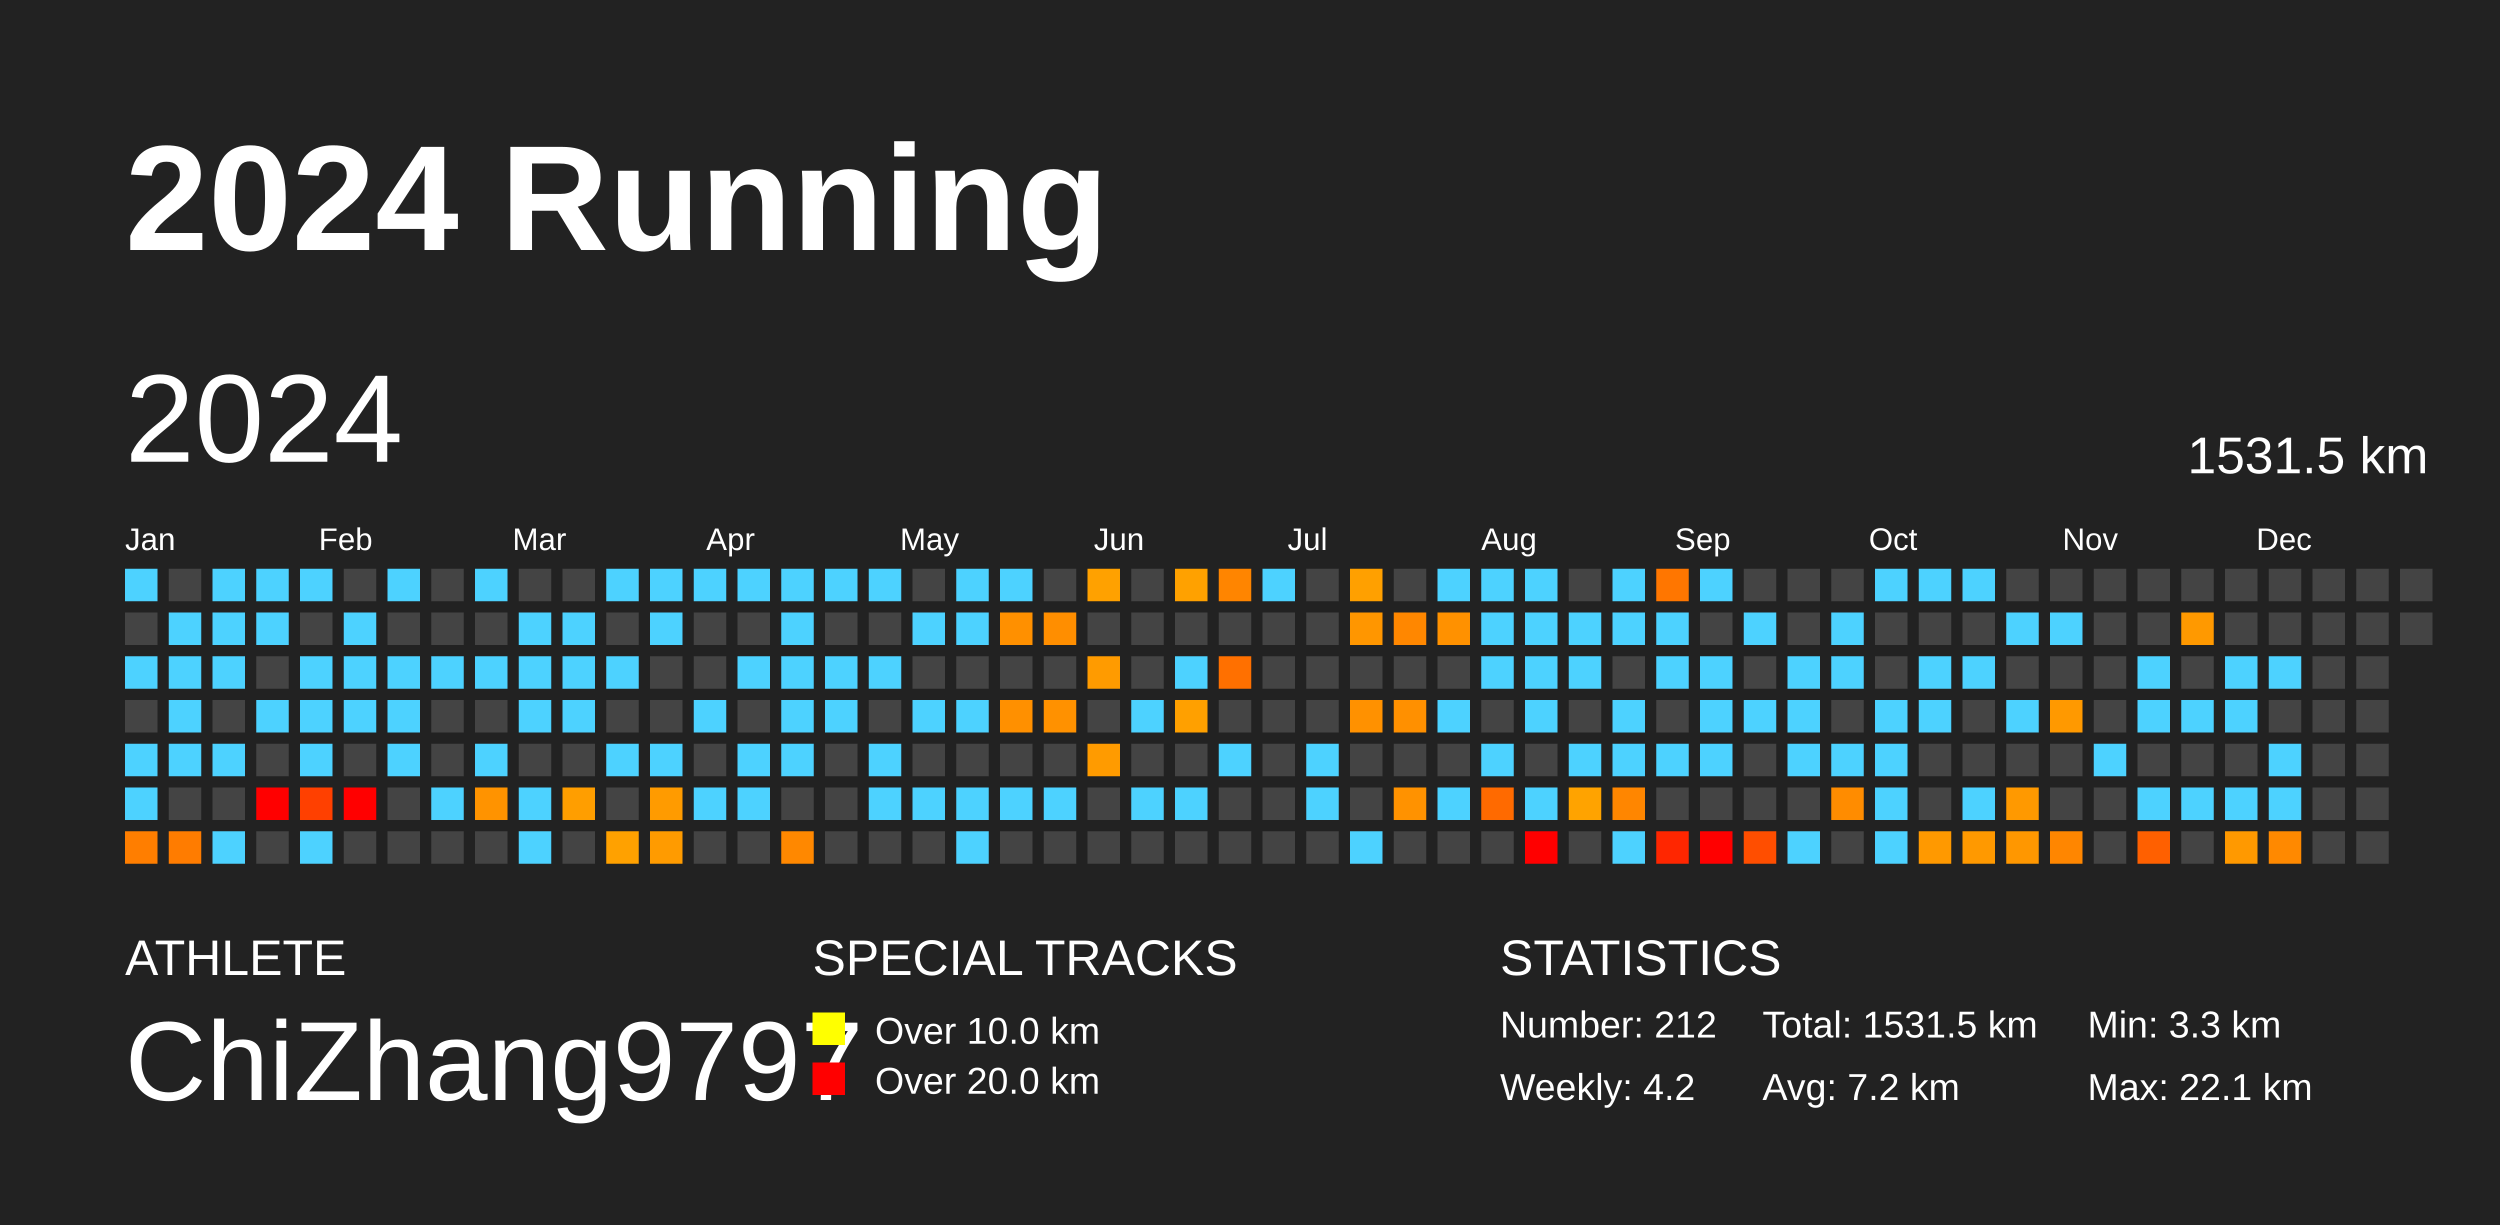
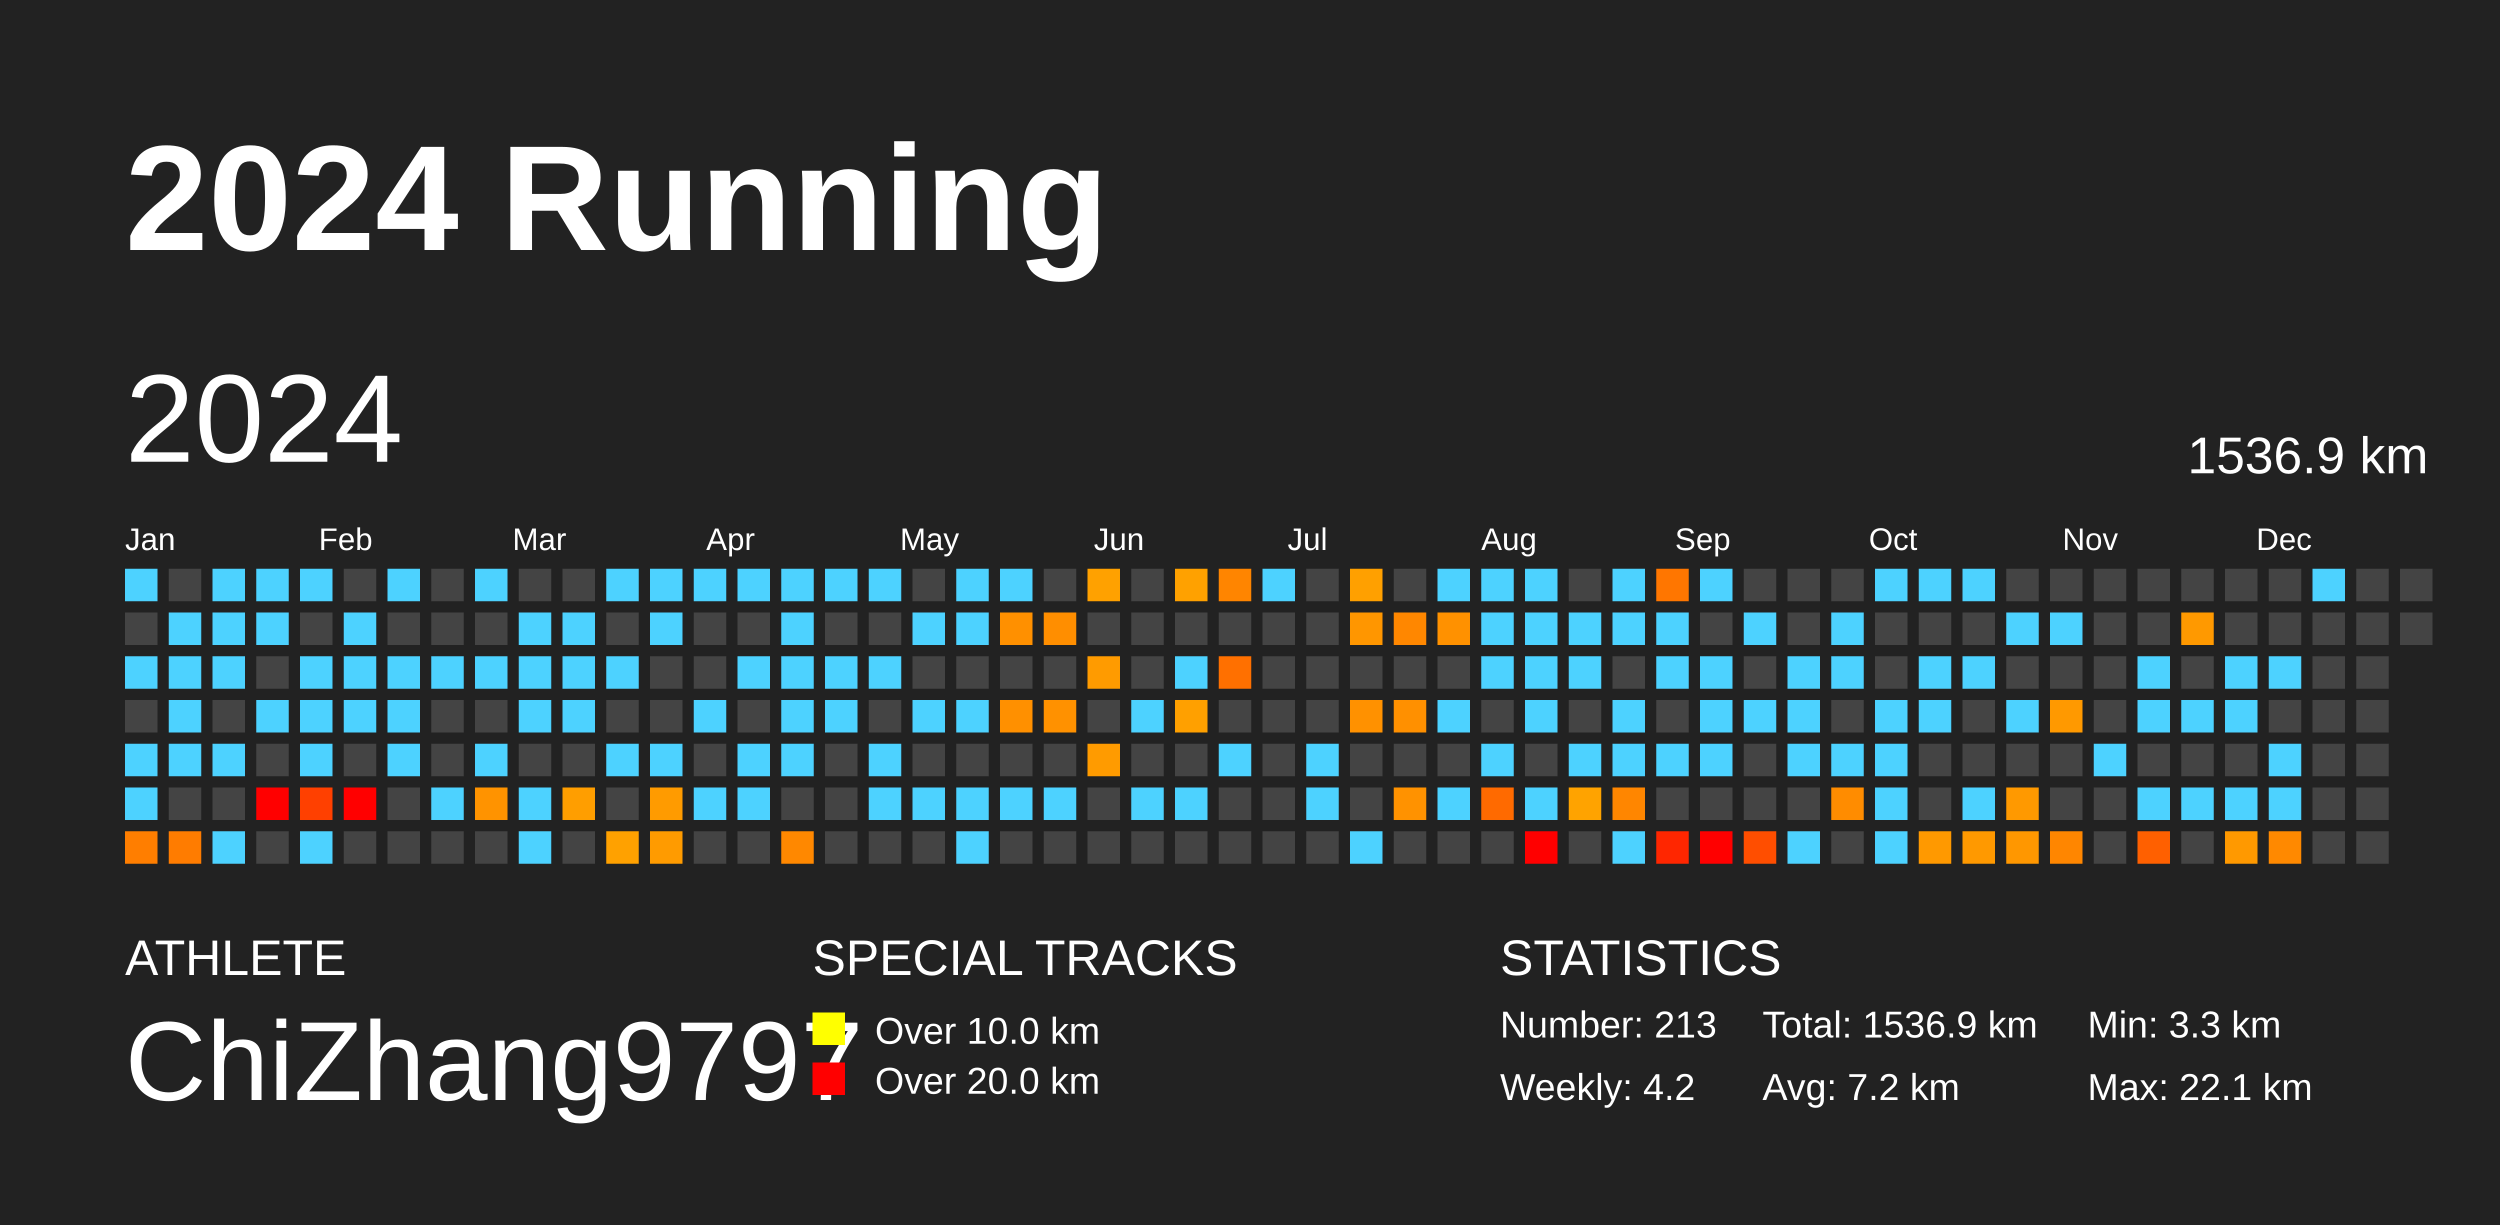
<svg xmlns="http://www.w3.org/2000/svg" baseProfile="full" height="98mm" version="1.1" viewBox="0,0,200,98" width="200mm">
  <defs />
  <rect fill="#222222" height="98" width="200" x="0" y="0" />
  <text fill="#FFFFFF" style="font-size:12px; font-family:Arial; font-weight:bold;" x="10" y="20">2024 Running</text>
  <text fill="#FFFFFF" style="font-size:4px; font-family:Arial" x="10" y="78">ATHLETE</text>
  <text fill="#FFFFFF" style="font-size:9px; font-family:Arial" x="10" y="88">ChiZhang9797</text>
  <text fill="#FFFFFF" style="font-size:4px; font-family:Arial" x="65" y="78">SPECIAL TRACKS</text>
  <rect fill="yellow" height="2.6" width="2.6" x="65" y="81" />
  <text fill="#FFFFFF" style="font-size:3px; font-family:Arial" x="70" y="83.5">Over 10.0 km</text>
  <rect fill="red" height="2.6" width="2.6" x="65" y="85" />
  <text fill="#FFFFFF" style="font-size:3px; font-family:Arial" x="70" y="87.5">Over 20.0 km</text>
  <text fill="#FFFFFF" style="font-size:4px; font-family:Arial" x="120" y="78">STATISTICS</text>
-   <text fill="#FFFFFF" style="font-size:3px; font-family:Arial" x="120" y="83">Number: 212</text>
+   <text fill="#FFFFFF" style="font-size:3px; font-family:Arial" x="120" y="83">Number: 213</text>
  <text fill="#FFFFFF" style="font-size:3px; font-family:Arial" x="120" y="88">Weekly: 4.2</text>
-   <text fill="#FFFFFF" style="font-size:3px; font-family:Arial" x="141" y="83">Total: 1531.5 km</text>
+   <text fill="#FFFFFF" style="font-size:3px; font-family:Arial" x="141" y="83">Total: 1536.9 km</text>
  <text fill="#FFFFFF" style="font-size:3px; font-family:Arial" x="141" y="88">Avg: 7.2 km</text>
  <text fill="#FFFFFF" style="font-size:3px; font-family:Arial" x="167" y="83">Min: 3.3 km</text>
  <text fill="#FFFFFF" style="font-size:3px; font-family:Arial" x="167" y="88">Max: 22.1 km</text>
  <text dominant-baseline="hanging" fill="#FFFFFF" style="font-size:10.0px; font-family:Arial;" x="10" y="30">2024</text>
-   <text dominant-baseline="hanging" fill="#FFFFFF" style="font-size:4.125px; font-family:Arial;" x="175" y="35">1531.5 km</text>
+   <text dominant-baseline="hanging" fill="#FFFFFF" style="font-size:4.125px; font-family:Arial;" x="175" y="35">1536.9 km</text>
  <text fill="#FFFFFF" style="font-size:2.5px; font-family:Arial" x="10.0" y="44">Jan</text>
  <text fill="#FFFFFF" style="font-size:2.5px; font-family:Arial" x="25.5" y="44">Feb</text>
  <text fill="#FFFFFF" style="font-size:2.5px; font-family:Arial" x="41.0" y="44">Mar</text>
  <text fill="#FFFFFF" style="font-size:2.5px; font-family:Arial" x="56.5" y="44">Apr</text>
  <text fill="#FFFFFF" style="font-size:2.5px; font-family:Arial" x="72.0" y="44">May</text>
  <text fill="#FFFFFF" style="font-size:2.5px; font-family:Arial" x="87.5" y="44">Jun</text>
  <text fill="#FFFFFF" style="font-size:2.5px; font-family:Arial" x="103.0" y="44">Jul</text>
  <text fill="#FFFFFF" style="font-size:2.5px; font-family:Arial" x="118.5" y="44">Aug</text>
  <text fill="#FFFFFF" style="font-size:2.5px; font-family:Arial" x="134.0" y="44">Sep</text>
  <text fill="#FFFFFF" style="font-size:2.5px; font-family:Arial" x="149.5" y="44">Oct</text>
  <text fill="#FFFFFF" style="font-size:2.5px; font-family:Arial" x="165.0" y="44">Nov</text>
  <text fill="#FFFFFF" style="font-size:2.5px; font-family:Arial" x="180.5" y="44">Dec</text>
  <rect fill="#4dd2ff" height="2.6" width="2.6" x="10.0" y="45.5" />
  <rect fill="#444444" height="2.6" width="2.6" x="10.0" y="49.0" />
  <rect fill="#4dd2ff" height="2.6" width="2.6" x="10.0" y="52.5" />
  <rect fill="#444444" height="2.6" width="2.6" x="10.0" y="56.0" />
  <rect fill="#4dd2ff" height="2.6" width="2.6" x="10.0" y="59.5" />
  <rect fill="#4dd2ff" height="2.6" width="2.6" x="10.0" y="63.0" />
  <rect fill="#ff7e00" height="2.6" width="2.6" x="10.0" y="66.5" />
  <rect fill="#444444" height="2.6" width="2.6" x="13.5" y="45.5" />
  <rect fill="#4dd2ff" height="2.6" width="2.6" x="13.5" y="49.0" />
  <rect fill="#4dd2ff" height="2.6" width="2.6" x="13.5" y="52.5" />
  <rect fill="#4dd2ff" height="2.6" width="2.6" x="13.5" y="56.0" />
  <rect fill="#4dd2ff" height="2.6" width="2.6" x="13.5" y="59.5" />
  <rect fill="#444444" height="2.6" width="2.6" x="13.5" y="63.0" />
  <rect fill="#ff7c00" height="2.6" width="2.6" x="13.5" y="66.5" />
  <rect fill="#4dd2ff" height="2.6" width="2.6" x="17.0" y="45.5" />
  <rect fill="#4dd2ff" height="2.6" width="2.6" x="17.0" y="49.0" />
  <rect fill="#4dd2ff" height="2.6" width="2.6" x="17.0" y="52.5" />
  <rect fill="#444444" height="2.6" width="2.6" x="17.0" y="56.0" />
  <rect fill="#4dd2ff" height="2.6" width="2.6" x="17.0" y="59.5" />
  <rect fill="#444444" height="2.6" width="2.6" x="17.0" y="63.0" />
  <rect fill="#4dd2ff" height="2.6" width="2.6" x="17.0" y="66.5" />
  <rect fill="#4dd2ff" height="2.6" width="2.6" x="20.5" y="45.5" />
  <rect fill="#4dd2ff" height="2.6" width="2.6" x="20.5" y="49.0" />
  <rect fill="#444444" height="2.6" width="2.6" x="20.5" y="52.5" />
  <rect fill="#4dd2ff" height="2.6" width="2.6" x="20.5" y="56.0" />
  <rect fill="#444444" height="2.6" width="2.6" x="20.5" y="59.5" />
  <rect fill="red" height="2.6" width="2.6" x="20.5" y="63.0" />
  <rect fill="#444444" height="2.6" width="2.6" x="20.5" y="66.5" />
  <rect fill="#4dd2ff" height="2.6" width="2.6" x="24.0" y="45.5" />
  <rect fill="#444444" height="2.6" width="2.6" x="24.0" y="49.0" />
  <rect fill="#4dd2ff" height="2.6" width="2.6" x="24.0" y="52.5" />
  <rect fill="#4dd2ff" height="2.6" width="2.6" x="24.0" y="56.0" />
  <rect fill="#4dd2ff" height="2.6" width="2.6" x="24.0" y="59.5" />
  <rect fill="#ff4000" height="2.6" width="2.6" x="24.0" y="63.0" />
  <rect fill="#4dd2ff" height="2.6" width="2.6" x="24.0" y="66.5" />
  <rect fill="#444444" height="2.6" width="2.6" x="27.5" y="45.5" />
  <rect fill="#4dd2ff" height="2.6" width="2.6" x="27.5" y="49.0" />
  <rect fill="#4dd2ff" height="2.6" width="2.6" x="27.5" y="52.5" />
  <rect fill="#4dd2ff" height="2.6" width="2.6" x="27.5" y="56.0" />
  <rect fill="#444444" height="2.6" width="2.6" x="27.5" y="59.5" />
  <rect fill="red" height="2.6" width="2.6" x="27.5" y="63.0" />
  <rect fill="#444444" height="2.6" width="2.6" x="27.5" y="66.5" />
  <rect fill="#4dd2ff" height="2.6" width="2.6" x="31.0" y="45.5" />
  <rect fill="#444444" height="2.6" width="2.6" x="31.0" y="49.0" />
  <rect fill="#4dd2ff" height="2.6" width="2.6" x="31.0" y="52.5" />
  <rect fill="#4dd2ff" height="2.6" width="2.6" x="31.0" y="56.0" />
  <rect fill="#4dd2ff" height="2.6" width="2.6" x="31.0" y="59.5" />
  <rect fill="#444444" height="2.6" width="2.6" x="31.0" y="63.0" />
  <rect fill="#444444" height="2.6" width="2.6" x="31.0" y="66.5" />
  <rect fill="#444444" height="2.6" width="2.6" x="34.5" y="45.5" />
  <rect fill="#444444" height="2.6" width="2.6" x="34.5" y="49.0" />
  <rect fill="#4dd2ff" height="2.6" width="2.6" x="34.5" y="52.5" />
  <rect fill="#444444" height="2.6" width="2.6" x="34.5" y="56.0" />
  <rect fill="#444444" height="2.6" width="2.6" x="34.5" y="59.5" />
  <rect fill="#4dd2ff" height="2.6" width="2.6" x="34.5" y="63.0" />
  <rect fill="#444444" height="2.6" width="2.6" x="34.5" y="66.5" />
  <rect fill="#4dd2ff" height="2.6" width="2.6" x="38.0" y="45.5" />
  <rect fill="#444444" height="2.6" width="2.6" x="38.0" y="49.0" />
  <rect fill="#4dd2ff" height="2.6" width="2.6" x="38.0" y="52.5" />
  <rect fill="#444444" height="2.6" width="2.6" x="38.0" y="56.0" />
  <rect fill="#4dd2ff" height="2.6" width="2.6" x="38.0" y="59.5" />
  <rect fill="#ff9300" height="2.6" width="2.6" x="38.0" y="63.0" />
  <rect fill="#444444" height="2.6" width="2.6" x="38.0" y="66.5" />
  <rect fill="#444444" height="2.6" width="2.6" x="41.5" y="45.5" />
  <rect fill="#4dd2ff" height="2.6" width="2.6" x="41.5" y="49.0" />
  <rect fill="#4dd2ff" height="2.6" width="2.6" x="41.5" y="52.5" />
  <rect fill="#4dd2ff" height="2.6" width="2.6" x="41.5" y="56.0" />
  <rect fill="#444444" height="2.6" width="2.6" x="41.5" y="59.5" />
  <rect fill="#4dd2ff" height="2.6" width="2.6" x="41.5" y="63.0" />
  <rect fill="#4dd2ff" height="2.6" width="2.6" x="41.5" y="66.5" />
  <rect fill="#444444" height="2.6" width="2.6" x="45.0" y="45.5" />
  <rect fill="#4dd2ff" height="2.6" width="2.6" x="45.0" y="49.0" />
  <rect fill="#4dd2ff" height="2.6" width="2.6" x="45.0" y="52.5" />
  <rect fill="#4dd2ff" height="2.6" width="2.6" x="45.0" y="56.0" />
  <rect fill="#444444" height="2.6" width="2.6" x="45.0" y="59.5" />
  <rect fill="#ff9e00" height="2.6" width="2.6" x="45.0" y="63.0" />
  <rect fill="#444444" height="2.6" width="2.6" x="45.0" y="66.5" />
  <rect fill="#4dd2ff" height="2.6" width="2.6" x="48.5" y="45.5" />
  <rect fill="#444444" height="2.6" width="2.6" x="48.5" y="49.0" />
  <rect fill="#4dd2ff" height="2.6" width="2.6" x="48.5" y="52.5" />
  <rect fill="#444444" height="2.6" width="2.6" x="48.5" y="56.0" />
  <rect fill="#4dd2ff" height="2.6" width="2.6" x="48.5" y="59.5" />
  <rect fill="#444444" height="2.6" width="2.6" x="48.5" y="63.0" />
  <rect fill="#ffa100" height="2.6" width="2.6" x="48.5" y="66.5" />
  <rect fill="#4dd2ff" height="2.6" width="2.6" x="52.0" y="45.5" />
  <rect fill="#4dd2ff" height="2.6" width="2.6" x="52.0" y="49.0" />
  <rect fill="#444444" height="2.6" width="2.6" x="52.0" y="52.5" />
  <rect fill="#444444" height="2.6" width="2.6" x="52.0" y="56.0" />
  <rect fill="#4dd2ff" height="2.6" width="2.6" x="52.0" y="59.5" />
  <rect fill="#ff9b00" height="2.6" width="2.6" x="52.0" y="63.0" />
  <rect fill="#ff9b00" height="2.6" width="2.6" x="52.0" y="66.5" />
  <rect fill="#4dd2ff" height="2.6" width="2.6" x="55.5" y="45.5" />
  <rect fill="#444444" height="2.6" width="2.6" x="55.5" y="49.0" />
  <rect fill="#444444" height="2.6" width="2.6" x="55.5" y="52.5" />
  <rect fill="#4dd2ff" height="2.6" width="2.6" x="55.5" y="56.0" />
  <rect fill="#444444" height="2.6" width="2.6" x="55.5" y="59.5" />
  <rect fill="#4dd2ff" height="2.6" width="2.6" x="55.5" y="63.0" />
  <rect fill="#444444" height="2.6" width="2.6" x="55.5" y="66.5" />
  <rect fill="#4dd2ff" height="2.6" width="2.6" x="59.0" y="45.5" />
  <rect fill="#444444" height="2.6" width="2.6" x="59.0" y="49.0" />
  <rect fill="#4dd2ff" height="2.6" width="2.6" x="59.0" y="52.5" />
  <rect fill="#444444" height="2.6" width="2.6" x="59.0" y="56.0" />
  <rect fill="#4dd2ff" height="2.6" width="2.6" x="59.0" y="59.5" />
  <rect fill="#4dd2ff" height="2.6" width="2.6" x="59.0" y="63.0" />
  <rect fill="#444444" height="2.6" width="2.6" x="59.0" y="66.5" />
  <rect fill="#4dd2ff" height="2.6" width="2.6" x="62.5" y="45.5" />
  <rect fill="#4dd2ff" height="2.6" width="2.6" x="62.5" y="49.0" />
  <rect fill="#4dd2ff" height="2.6" width="2.6" x="62.5" y="52.5" />
  <rect fill="#4dd2ff" height="2.6" width="2.6" x="62.5" y="56.0" />
  <rect fill="#4dd2ff" height="2.6" width="2.6" x="62.5" y="59.5" />
  <rect fill="#444444" height="2.6" width="2.6" x="62.5" y="63.0" />
  <rect fill="#ff8800" height="2.6" width="2.6" x="62.5" y="66.5" />
  <rect fill="#4dd2ff" height="2.6" width="2.6" x="66.0" y="45.5" />
  <rect fill="#444444" height="2.6" width="2.6" x="66.0" y="49.0" />
  <rect fill="#4dd2ff" height="2.6" width="2.6" x="66.0" y="52.5" />
  <rect fill="#4dd2ff" height="2.6" width="2.6" x="66.0" y="56.0" />
  <rect fill="#444444" height="2.6" width="2.6" x="66.0" y="59.5" />
  <rect fill="#444444" height="2.6" width="2.6" x="66.0" y="63.0" />
  <rect fill="#444444" height="2.6" width="2.6" x="66.0" y="66.5" />
  <rect fill="#4dd2ff" height="2.6" width="2.6" x="69.5" y="45.5" />
  <rect fill="#444444" height="2.6" width="2.6" x="69.5" y="49.0" />
  <rect fill="#4dd2ff" height="2.6" width="2.6" x="69.5" y="52.5" />
  <rect fill="#444444" height="2.6" width="2.6" x="69.5" y="56.0" />
  <rect fill="#4dd2ff" height="2.6" width="2.6" x="69.5" y="59.5" />
  <rect fill="#4dd2ff" height="2.6" width="2.6" x="69.5" y="63.0" />
  <rect fill="#444444" height="2.6" width="2.6" x="69.5" y="66.5" />
  <rect fill="#444444" height="2.6" width="2.6" x="73.0" y="45.5" />
  <rect fill="#4dd2ff" height="2.6" width="2.6" x="73.0" y="49.0" />
  <rect fill="#444444" height="2.6" width="2.6" x="73.0" y="52.5" />
  <rect fill="#4dd2ff" height="2.6" width="2.6" x="73.0" y="56.0" />
  <rect fill="#444444" height="2.6" width="2.6" x="73.0" y="59.5" />
  <rect fill="#4dd2ff" height="2.6" width="2.6" x="73.0" y="63.0" />
  <rect fill="#444444" height="2.6" width="2.6" x="73.0" y="66.5" />
  <rect fill="#4dd2ff" height="2.6" width="2.6" x="76.5" y="45.5" />
  <rect fill="#4dd2ff" height="2.6" width="2.6" x="76.5" y="49.0" />
  <rect fill="#444444" height="2.6" width="2.6" x="76.5" y="52.5" />
  <rect fill="#4dd2ff" height="2.6" width="2.6" x="76.5" y="56.0" />
  <rect fill="#444444" height="2.6" width="2.6" x="76.5" y="59.5" />
  <rect fill="#4dd2ff" height="2.6" width="2.6" x="76.5" y="63.0" />
  <rect fill="#4dd2ff" height="2.6" width="2.6" x="76.5" y="66.5" />
  <rect fill="#4dd2ff" height="2.6" width="2.6" x="80.0" y="45.5" />
  <rect fill="#ff9000" height="2.6" width="2.6" x="80.0" y="49.0" />
  <rect fill="#444444" height="2.6" width="2.6" x="80.0" y="52.5" />
  <rect fill="#ff9000" height="2.6" width="2.6" x="80.0" y="56.0" />
  <rect fill="#444444" height="2.6" width="2.6" x="80.0" y="59.5" />
  <rect fill="#4dd2ff" height="2.6" width="2.6" x="80.0" y="63.0" />
  <rect fill="#444444" height="2.6" width="2.6" x="80.0" y="66.5" />
  <rect fill="#444444" height="2.6" width="2.6" x="83.5" y="45.5" />
  <rect fill="#ff8e00" height="2.6" width="2.6" x="83.5" y="49.0" />
  <rect fill="#444444" height="2.6" width="2.6" x="83.5" y="52.5" />
  <rect fill="#ff9100" height="2.6" width="2.6" x="83.5" y="56.0" />
  <rect fill="#444444" height="2.6" width="2.6" x="83.5" y="59.5" />
  <rect fill="#4dd2ff" height="2.6" width="2.6" x="83.5" y="63.0" />
  <rect fill="#444444" height="2.6" width="2.6" x="83.5" y="66.5" />
  <rect fill="#ffa100" height="2.6" width="2.6" x="87.0" y="45.5" />
  <rect fill="#444444" height="2.6" width="2.6" x="87.0" y="49.0" />
  <rect fill="#ff9b00" height="2.6" width="2.6" x="87.0" y="52.5" />
  <rect fill="#444444" height="2.6" width="2.6" x="87.0" y="56.0" />
  <rect fill="#ff9b00" height="2.6" width="2.6" x="87.0" y="59.5" />
  <rect fill="#444444" height="2.6" width="2.6" x="87.0" y="63.0" />
  <rect fill="#444444" height="2.6" width="2.6" x="87.0" y="66.5" />
  <rect fill="#444444" height="2.6" width="2.6" x="90.5" y="45.5" />
  <rect fill="#444444" height="2.6" width="2.6" x="90.5" y="49.0" />
  <rect fill="#444444" height="2.6" width="2.6" x="90.5" y="52.5" />
  <rect fill="#4dd2ff" height="2.6" width="2.6" x="90.5" y="56.0" />
  <rect fill="#444444" height="2.6" width="2.6" x="90.5" y="59.5" />
  <rect fill="#4dd2ff" height="2.6" width="2.6" x="90.5" y="63.0" />
  <rect fill="#444444" height="2.6" width="2.6" x="90.5" y="66.5" />
  <rect fill="#ffa100" height="2.6" width="2.6" x="94.0" y="45.5" />
  <rect fill="#444444" height="2.6" width="2.6" x="94.0" y="49.0" />
  <rect fill="#4dd2ff" height="2.6" width="2.6" x="94.0" y="52.5" />
  <rect fill="#ffa000" height="2.6" width="2.6" x="94.0" y="56.0" />
  <rect fill="#444444" height="2.6" width="2.6" x="94.0" y="59.5" />
  <rect fill="#4dd2ff" height="2.6" width="2.6" x="94.0" y="63.0" />
  <rect fill="#444444" height="2.6" width="2.6" x="94.0" y="66.5" />
  <rect fill="#ff8500" height="2.6" width="2.6" x="97.5" y="45.5" />
  <rect fill="#444444" height="2.6" width="2.6" x="97.5" y="49.0" />
  <rect fill="#ff7000" height="2.6" width="2.6" x="97.5" y="52.5" />
  <rect fill="#444444" height="2.6" width="2.6" x="97.5" y="56.0" />
  <rect fill="#4dd2ff" height="2.6" width="2.6" x="97.5" y="59.5" />
  <rect fill="#444444" height="2.6" width="2.6" x="97.5" y="63.0" />
  <rect fill="#444444" height="2.6" width="2.6" x="97.5" y="66.5" />
  <rect fill="#4dd2ff" height="2.6" width="2.6" x="101.0" y="45.5" />
  <rect fill="#444444" height="2.6" width="2.6" x="101.0" y="49.0" />
  <rect fill="#444444" height="2.6" width="2.6" x="101.0" y="52.5" />
  <rect fill="#444444" height="2.6" width="2.6" x="101.0" y="56.0" />
  <rect fill="#444444" height="2.6" width="2.6" x="101.0" y="59.5" />
  <rect fill="#444444" height="2.6" width="2.6" x="101.0" y="63.0" />
  <rect fill="#444444" height="2.6" width="2.6" x="101.0" y="66.5" />
  <rect fill="#444444" height="2.6" width="2.6" x="104.5" y="45.5" />
  <rect fill="#444444" height="2.6" width="2.6" x="104.5" y="49.0" />
  <rect fill="#444444" height="2.6" width="2.6" x="104.5" y="52.5" />
  <rect fill="#444444" height="2.6" width="2.6" x="104.5" y="56.0" />
  <rect fill="#4dd2ff" height="2.6" width="2.6" x="104.5" y="59.5" />
  <rect fill="#4dd2ff" height="2.6" width="2.6" x="104.5" y="63.0" />
  <rect fill="#444444" height="2.6" width="2.6" x="104.5" y="66.5" />
  <rect fill="#ffa000" height="2.6" width="2.6" x="108.0" y="45.5" />
  <rect fill="#ff9600" height="2.6" width="2.6" x="108.0" y="49.0" />
  <rect fill="#444444" height="2.6" width="2.6" x="108.0" y="52.5" />
  <rect fill="#ff9100" height="2.6" width="2.6" x="108.0" y="56.0" />
  <rect fill="#444444" height="2.6" width="2.6" x="108.0" y="59.5" />
  <rect fill="#444444" height="2.6" width="2.6" x="108.0" y="63.0" />
  <rect fill="#4dd2ff" height="2.6" width="2.6" x="108.0" y="66.5" />
  <rect fill="#444444" height="2.6" width="2.6" x="111.5" y="45.5" />
  <rect fill="#ff8700" height="2.6" width="2.6" x="111.5" y="49.0" />
  <rect fill="#444444" height="2.6" width="2.6" x="111.5" y="52.5" />
  <rect fill="#ff9000" height="2.6" width="2.6" x="111.5" y="56.0" />
  <rect fill="#444444" height="2.6" width="2.6" x="111.5" y="59.5" />
  <rect fill="#ff9200" height="2.6" width="2.6" x="111.5" y="63.0" />
  <rect fill="#444444" height="2.6" width="2.6" x="111.5" y="66.5" />
  <rect fill="#4dd2ff" height="2.6" width="2.6" x="115.0" y="45.5" />
  <rect fill="#ff9100" height="2.6" width="2.6" x="115.0" y="49.0" />
  <rect fill="#444444" height="2.6" width="2.6" x="115.0" y="52.5" />
  <rect fill="#4dd2ff" height="2.6" width="2.6" x="115.0" y="56.0" />
  <rect fill="#444444" height="2.6" width="2.6" x="115.0" y="59.5" />
  <rect fill="#4dd2ff" height="2.6" width="2.6" x="115.0" y="63.0" />
  <rect fill="#444444" height="2.6" width="2.6" x="115.0" y="66.5" />
  <rect fill="#4dd2ff" height="2.6" width="2.6" x="118.5" y="45.5" />
  <rect fill="#4dd2ff" height="2.6" width="2.6" x="118.5" y="49.0" />
  <rect fill="#4dd2ff" height="2.6" width="2.6" x="118.5" y="52.5" />
  <rect fill="#444444" height="2.6" width="2.6" x="118.5" y="56.0" />
  <rect fill="#4dd2ff" height="2.6" width="2.6" x="118.5" y="59.5" />
  <rect fill="#ff6a00" height="2.6" width="2.6" x="118.5" y="63.0" />
  <rect fill="#444444" height="2.6" width="2.6" x="118.5" y="66.5" />
  <rect fill="#4dd2ff" height="2.6" width="2.6" x="122.0" y="45.5" />
  <rect fill="#4dd2ff" height="2.6" width="2.6" x="122.0" y="49.0" />
  <rect fill="#4dd2ff" height="2.6" width="2.6" x="122.0" y="52.5" />
  <rect fill="#4dd2ff" height="2.6" width="2.6" x="122.0" y="56.0" />
  <rect fill="#444444" height="2.6" width="2.6" x="122.0" y="59.5" />
  <rect fill="#4dd2ff" height="2.6" width="2.6" x="122.0" y="63.0" />
  <rect fill="red" height="2.6" width="2.6" x="122.0" y="66.5" />
  <rect fill="#444444" height="2.6" width="2.6" x="125.5" y="45.5" />
  <rect fill="#4dd2ff" height="2.6" width="2.6" x="125.5" y="49.0" />
  <rect fill="#4dd2ff" height="2.6" width="2.6" x="125.5" y="52.5" />
  <rect fill="#444444" height="2.6" width="2.6" x="125.5" y="56.0" />
  <rect fill="#4dd2ff" height="2.6" width="2.6" x="125.5" y="59.5" />
  <rect fill="#ffa300" height="2.6" width="2.6" x="125.5" y="63.0" />
  <rect fill="#444444" height="2.6" width="2.6" x="125.5" y="66.5" />
  <rect fill="#4dd2ff" height="2.6" width="2.6" x="129.0" y="45.5" />
  <rect fill="#4dd2ff" height="2.6" width="2.6" x="129.0" y="49.0" />
  <rect fill="#444444" height="2.6" width="2.6" x="129.0" y="52.5" />
  <rect fill="#4dd2ff" height="2.6" width="2.6" x="129.0" y="56.0" />
  <rect fill="#4dd2ff" height="2.6" width="2.6" x="129.0" y="59.5" />
  <rect fill="#ff8600" height="2.6" width="2.6" x="129.0" y="63.0" />
  <rect fill="#4dd2ff" height="2.6" width="2.6" x="129.0" y="66.5" />
  <rect fill="#ff7600" height="2.6" width="2.6" x="132.5" y="45.5" />
  <rect fill="#4dd2ff" height="2.6" width="2.6" x="132.5" y="49.0" />
  <rect fill="#4dd2ff" height="2.6" width="2.6" x="132.5" y="52.5" />
  <rect fill="#444444" height="2.6" width="2.6" x="132.5" y="56.0" />
  <rect fill="#4dd2ff" height="2.6" width="2.6" x="132.5" y="59.5" />
  <rect fill="#444444" height="2.6" width="2.6" x="132.5" y="63.0" />
  <rect fill="#ff2600" height="2.6" width="2.6" x="132.5" y="66.5" />
  <rect fill="#4dd2ff" height="2.6" width="2.6" x="136.0" y="45.5" />
  <rect fill="#444444" height="2.6" width="2.6" x="136.0" y="49.0" />
  <rect fill="#4dd2ff" height="2.6" width="2.6" x="136.0" y="52.5" />
  <rect fill="#4dd2ff" height="2.6" width="2.6" x="136.0" y="56.0" />
  <rect fill="#4dd2ff" height="2.6" width="2.6" x="136.0" y="59.5" />
  <rect fill="#444444" height="2.6" width="2.6" x="136.0" y="63.0" />
  <rect fill="red" height="2.6" width="2.6" x="136.0" y="66.5" />
  <rect fill="#444444" height="2.6" width="2.6" x="139.5" y="45.5" />
  <rect fill="#4dd2ff" height="2.6" width="2.6" x="139.5" y="49.0" />
  <rect fill="#444444" height="2.6" width="2.6" x="139.5" y="52.5" />
  <rect fill="#4dd2ff" height="2.6" width="2.6" x="139.5" y="56.0" />
  <rect fill="#444444" height="2.6" width="2.6" x="139.5" y="59.5" />
  <rect fill="#444444" height="2.6" width="2.6" x="139.5" y="63.0" />
  <rect fill="#ff4e00" height="2.6" width="2.6" x="139.5" y="66.5" />
  <rect fill="#444444" height="2.6" width="2.6" x="143.0" y="45.5" />
  <rect fill="#444444" height="2.6" width="2.6" x="143.0" y="49.0" />
  <rect fill="#4dd2ff" height="2.6" width="2.6" x="143.0" y="52.5" />
  <rect fill="#4dd2ff" height="2.6" width="2.6" x="143.0" y="56.0" />
  <rect fill="#4dd2ff" height="2.6" width="2.6" x="143.0" y="59.5" />
  <rect fill="#444444" height="2.6" width="2.6" x="143.0" y="63.0" />
  <rect fill="#4dd2ff" height="2.6" width="2.6" x="143.0" y="66.5" />
  <rect fill="#444444" height="2.6" width="2.6" x="146.5" y="45.5" />
  <rect fill="#4dd2ff" height="2.6" width="2.6" x="146.5" y="49.0" />
  <rect fill="#4dd2ff" height="2.6" width="2.6" x="146.5" y="52.5" />
  <rect fill="#444444" height="2.6" width="2.6" x="146.5" y="56.0" />
  <rect fill="#4dd2ff" height="2.6" width="2.6" x="146.5" y="59.5" />
  <rect fill="#ff8c00" height="2.6" width="2.6" x="146.5" y="63.0" />
  <rect fill="#444444" height="2.6" width="2.6" x="146.5" y="66.5" />
  <rect fill="#4dd2ff" height="2.6" width="2.6" x="150.0" y="45.5" />
  <rect fill="#444444" height="2.6" width="2.6" x="150.0" y="49.0" />
  <rect fill="#444444" height="2.6" width="2.6" x="150.0" y="52.5" />
  <rect fill="#4dd2ff" height="2.6" width="2.6" x="150.0" y="56.0" />
  <rect fill="#4dd2ff" height="2.6" width="2.6" x="150.0" y="59.5" />
  <rect fill="#4dd2ff" height="2.6" width="2.6" x="150.0" y="63.0" />
  <rect fill="#4dd2ff" height="2.6" width="2.6" x="150.0" y="66.5" />
  <rect fill="#4dd2ff" height="2.6" width="2.6" x="153.5" y="45.5" />
  <rect fill="#444444" height="2.6" width="2.6" x="153.5" y="49.0" />
  <rect fill="#4dd2ff" height="2.6" width="2.6" x="153.5" y="52.5" />
  <rect fill="#4dd2ff" height="2.6" width="2.6" x="153.5" y="56.0" />
  <rect fill="#444444" height="2.6" width="2.6" x="153.5" y="59.5" />
  <rect fill="#444444" height="2.6" width="2.6" x="153.5" y="63.0" />
  <rect fill="#ff9900" height="2.6" width="2.6" x="153.5" y="66.5" />
  <rect fill="#4dd2ff" height="2.6" width="2.6" x="157.0" y="45.5" />
  <rect fill="#444444" height="2.6" width="2.6" x="157.0" y="49.0" />
  <rect fill="#4dd2ff" height="2.6" width="2.6" x="157.0" y="52.5" />
  <rect fill="#444444" height="2.6" width="2.6" x="157.0" y="56.0" />
  <rect fill="#444444" height="2.6" width="2.6" x="157.0" y="59.5" />
  <rect fill="#4dd2ff" height="2.6" width="2.6" x="157.0" y="63.0" />
  <rect fill="#ff9900" height="2.6" width="2.6" x="157.0" y="66.5" />
  <rect fill="#444444" height="2.6" width="2.6" x="160.5" y="45.5" />
  <rect fill="#4dd2ff" height="2.6" width="2.6" x="160.5" y="49.0" />
  <rect fill="#444444" height="2.6" width="2.6" x="160.5" y="52.5" />
  <rect fill="#4dd2ff" height="2.6" width="2.6" x="160.5" y="56.0" />
  <rect fill="#444444" height="2.6" width="2.6" x="160.5" y="59.5" />
  <rect fill="#ff9900" height="2.6" width="2.6" x="160.5" y="63.0" />
  <rect fill="#ff9700" height="2.6" width="2.6" x="160.5" y="66.5" />
  <rect fill="#444444" height="2.6" width="2.6" x="164.0" y="45.5" />
  <rect fill="#4dd2ff" height="2.6" width="2.6" x="164.0" y="49.0" />
  <rect fill="#444444" height="2.6" width="2.6" x="164.0" y="52.5" />
  <rect fill="#ff9900" height="2.6" width="2.6" x="164.0" y="56.0" />
  <rect fill="#444444" height="2.6" width="2.6" x="164.0" y="59.5" />
  <rect fill="#444444" height="2.6" width="2.6" x="164.0" y="63.0" />
  <rect fill="#ff8600" height="2.6" width="2.6" x="164.0" y="66.5" />
  <rect fill="#444444" height="2.6" width="2.6" x="167.5" y="45.5" />
  <rect fill="#444444" height="2.6" width="2.6" x="167.5" y="49.0" />
  <rect fill="#444444" height="2.6" width="2.6" x="167.5" y="52.5" />
  <rect fill="#444444" height="2.6" width="2.6" x="167.5" y="56.0" />
  <rect fill="#4dd2ff" height="2.6" width="2.6" x="167.5" y="59.5" />
  <rect fill="#444444" height="2.6" width="2.6" x="167.5" y="63.0" />
  <rect fill="#444444" height="2.6" width="2.6" x="167.5" y="66.5" />
  <rect fill="#444444" height="2.6" width="2.6" x="171.0" y="45.5" />
  <rect fill="#444444" height="2.6" width="2.6" x="171.0" y="49.0" />
  <rect fill="#4dd2ff" height="2.6" width="2.6" x="171.0" y="52.5" />
  <rect fill="#4dd2ff" height="2.6" width="2.6" x="171.0" y="56.0" />
  <rect fill="#444444" height="2.6" width="2.6" x="171.0" y="59.5" />
  <rect fill="#4dd2ff" height="2.6" width="2.6" x="171.0" y="63.0" />
  <rect fill="#ff6000" height="2.6" width="2.6" x="171.0" y="66.5" />
  <rect fill="#444444" height="2.6" width="2.6" x="174.5" y="45.5" />
  <rect fill="#ff9900" height="2.6" width="2.6" x="174.5" y="49.0" />
  <rect fill="#444444" height="2.6" width="2.6" x="174.5" y="52.5" />
  <rect fill="#4dd2ff" height="2.6" width="2.6" x="174.5" y="56.0" />
  <rect fill="#444444" height="2.6" width="2.6" x="174.5" y="59.5" />
  <rect fill="#4dd2ff" height="2.6" width="2.6" x="174.5" y="63.0" />
  <rect fill="#444444" height="2.6" width="2.6" x="174.5" y="66.5" />
  <rect fill="#444444" height="2.6" width="2.6" x="178.0" y="45.5" />
  <rect fill="#444444" height="2.6" width="2.6" x="178.0" y="49.0" />
  <rect fill="#4dd2ff" height="2.6" width="2.6" x="178.0" y="52.5" />
  <rect fill="#4dd2ff" height="2.6" width="2.6" x="178.0" y="56.0" />
  <rect fill="#444444" height="2.6" width="2.6" x="178.0" y="59.5" />
  <rect fill="#4dd2ff" height="2.6" width="2.6" x="178.0" y="63.0" />
  <rect fill="#ff9900" height="2.6" width="2.6" x="178.0" y="66.5" />
  <rect fill="#444444" height="2.6" width="2.6" x="181.5" y="45.5" />
  <rect fill="#444444" height="2.6" width="2.6" x="181.5" y="49.0" />
  <rect fill="#4dd2ff" height="2.6" width="2.6" x="181.5" y="52.5" />
  <rect fill="#444444" height="2.6" width="2.6" x="181.5" y="56.0" />
  <rect fill="#4dd2ff" height="2.6" width="2.6" x="181.5" y="59.5" />
  <rect fill="#4dd2ff" height="2.6" width="2.6" x="181.5" y="63.0" />
  <rect fill="#ff8900" height="2.6" width="2.6" x="181.5" y="66.5" />
-   <rect fill="#444444" height="2.6" width="2.6" x="185.0" y="45.5" />
+   <rect fill="#4dd2ff" height="2.6" width="2.6" x="185.0" y="45.5" />
  <rect fill="#444444" height="2.6" width="2.6" x="185.0" y="49.0" />
  <rect fill="#444444" height="2.6" width="2.6" x="185.0" y="52.5" />
  <rect fill="#444444" height="2.6" width="2.6" x="185.0" y="56.0" />
  <rect fill="#444444" height="2.6" width="2.6" x="185.0" y="59.5" />
  <rect fill="#444444" height="2.6" width="2.6" x="185.0" y="63.0" />
  <rect fill="#444444" height="2.6" width="2.6" x="185.0" y="66.5" />
  <rect fill="#444444" height="2.6" width="2.6" x="188.5" y="45.5" />
  <rect fill="#444444" height="2.6" width="2.6" x="188.5" y="49.0" />
  <rect fill="#444444" height="2.6" width="2.6" x="188.5" y="52.5" />
  <rect fill="#444444" height="2.6" width="2.6" x="188.5" y="56.0" />
  <rect fill="#444444" height="2.6" width="2.6" x="188.5" y="59.5" />
  <rect fill="#444444" height="2.6" width="2.6" x="188.5" y="63.0" />
  <rect fill="#444444" height="2.6" width="2.6" x="188.5" y="66.5" />
  <rect fill="#444444" height="2.6" width="2.6" x="192.0" y="45.5" />
  <rect fill="#444444" height="2.6" width="2.6" x="192.0" y="49.0" />
</svg>
